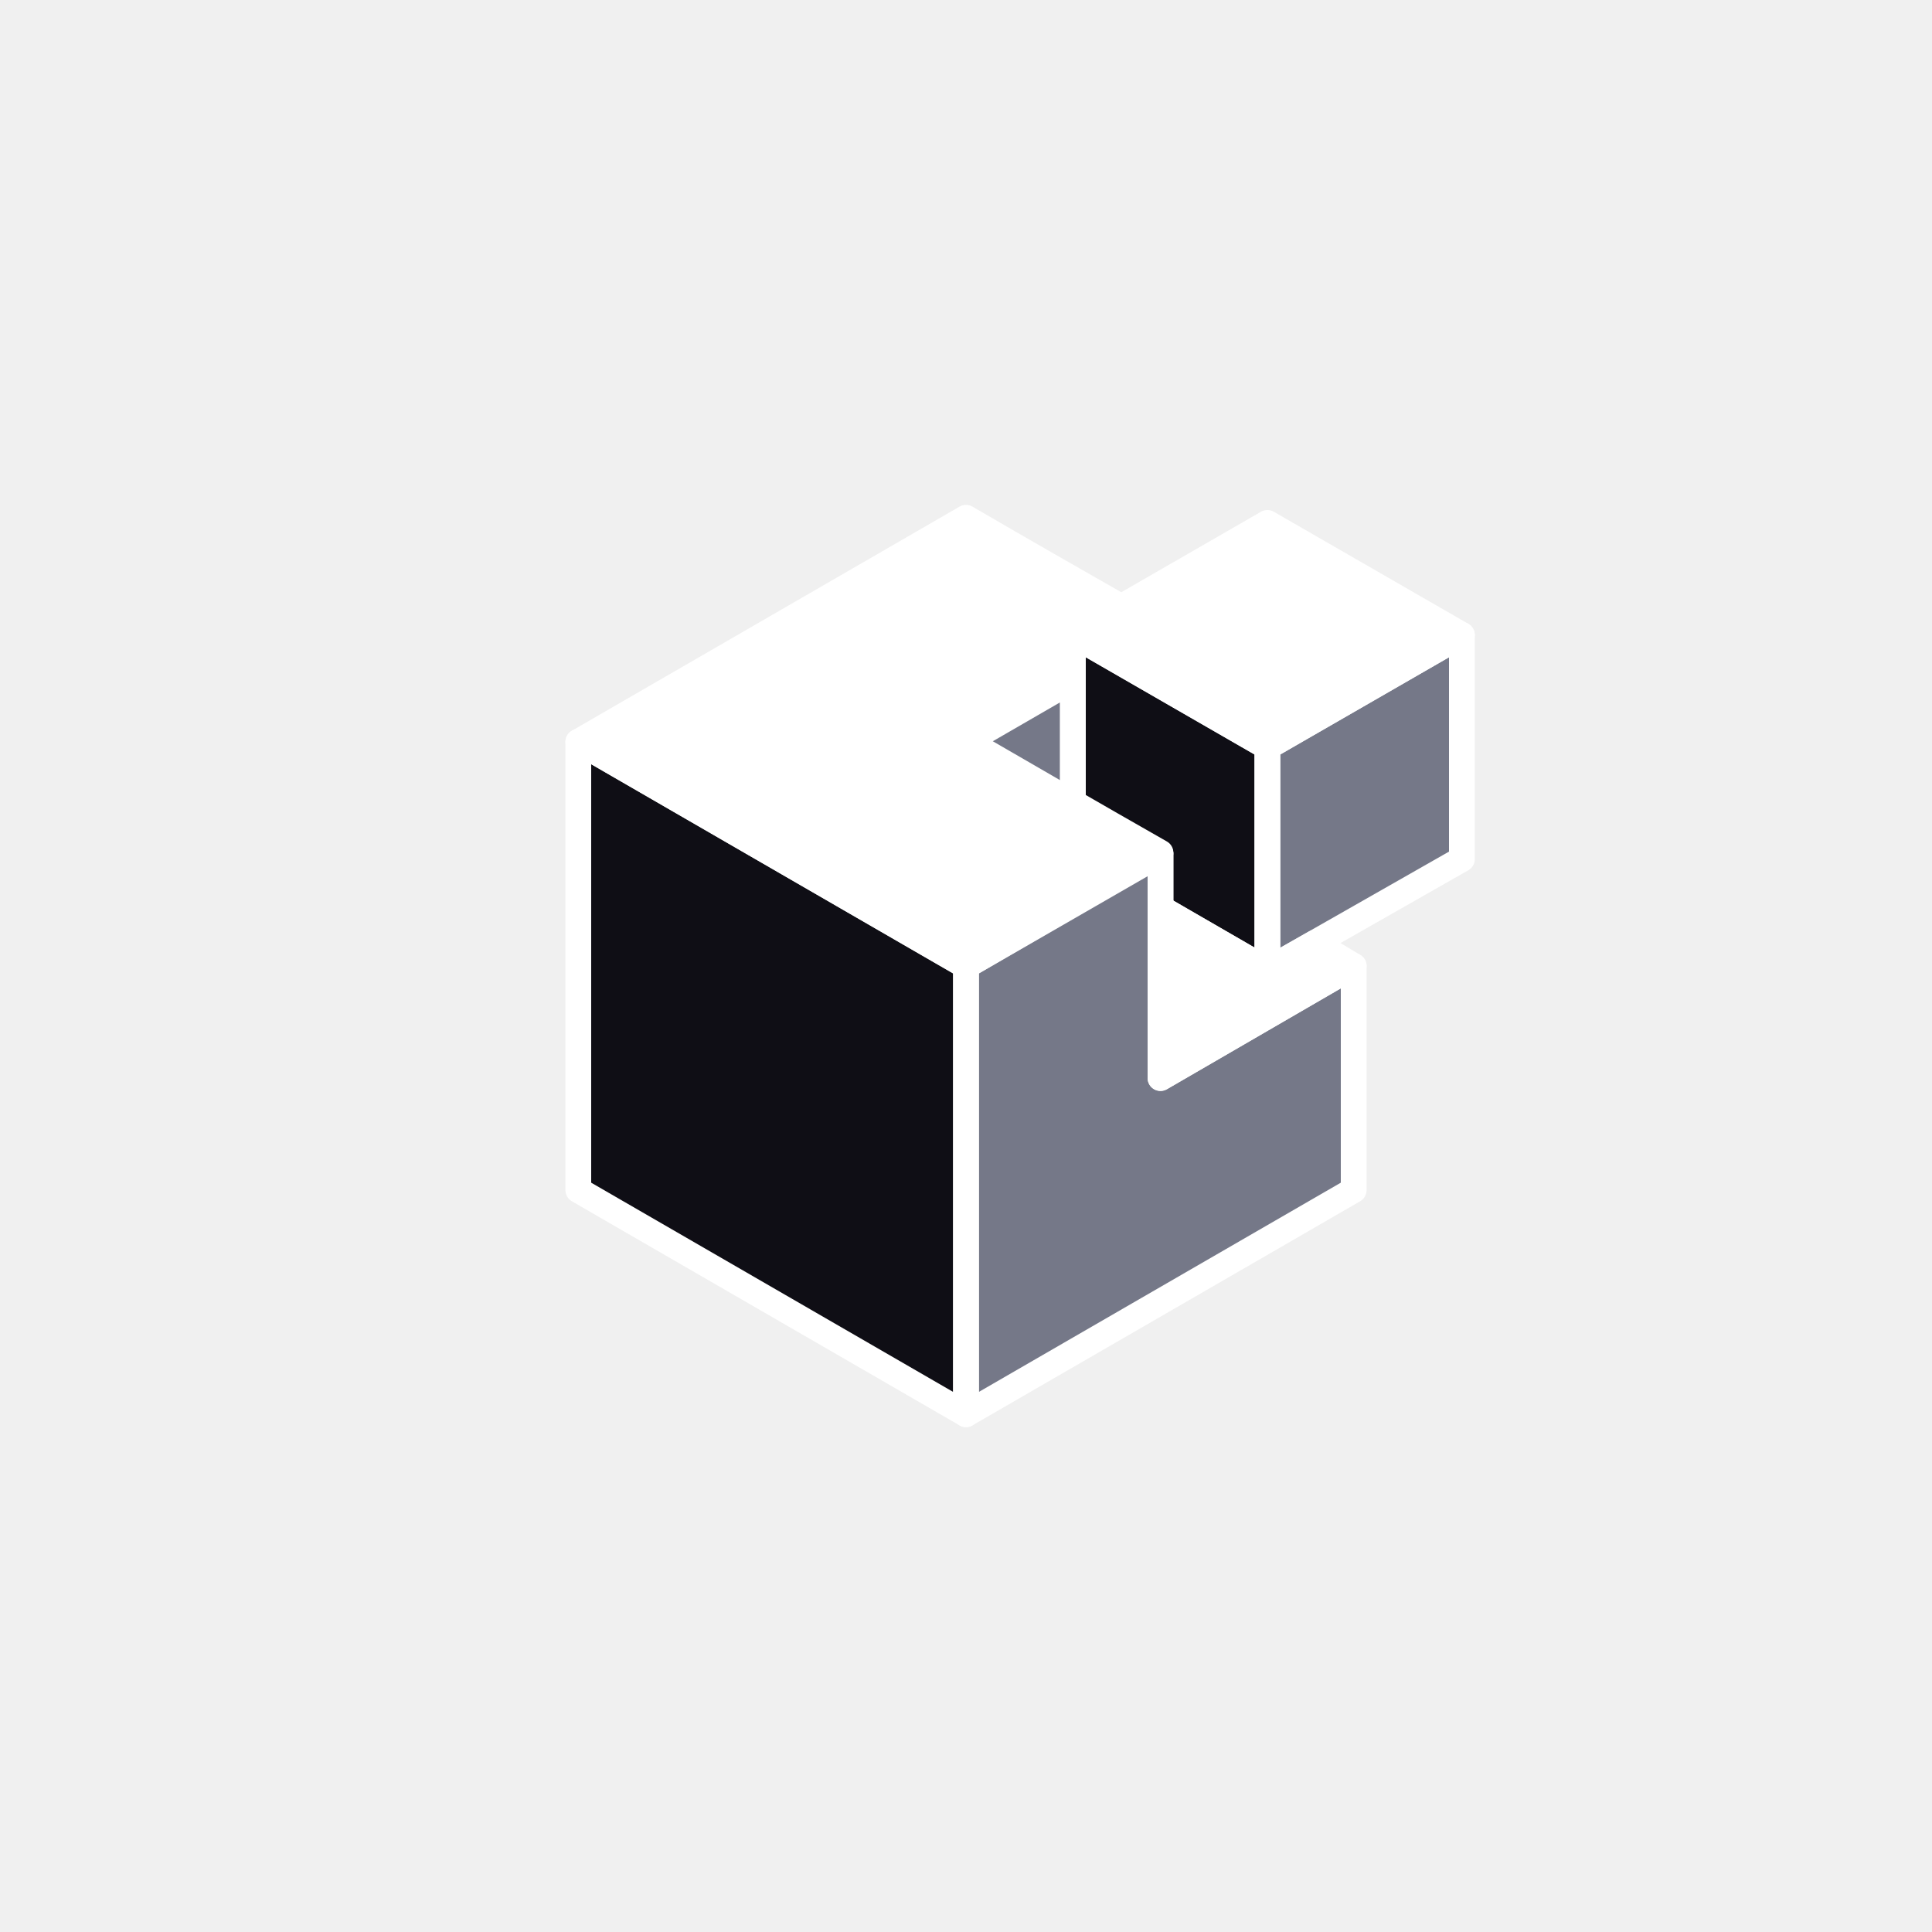
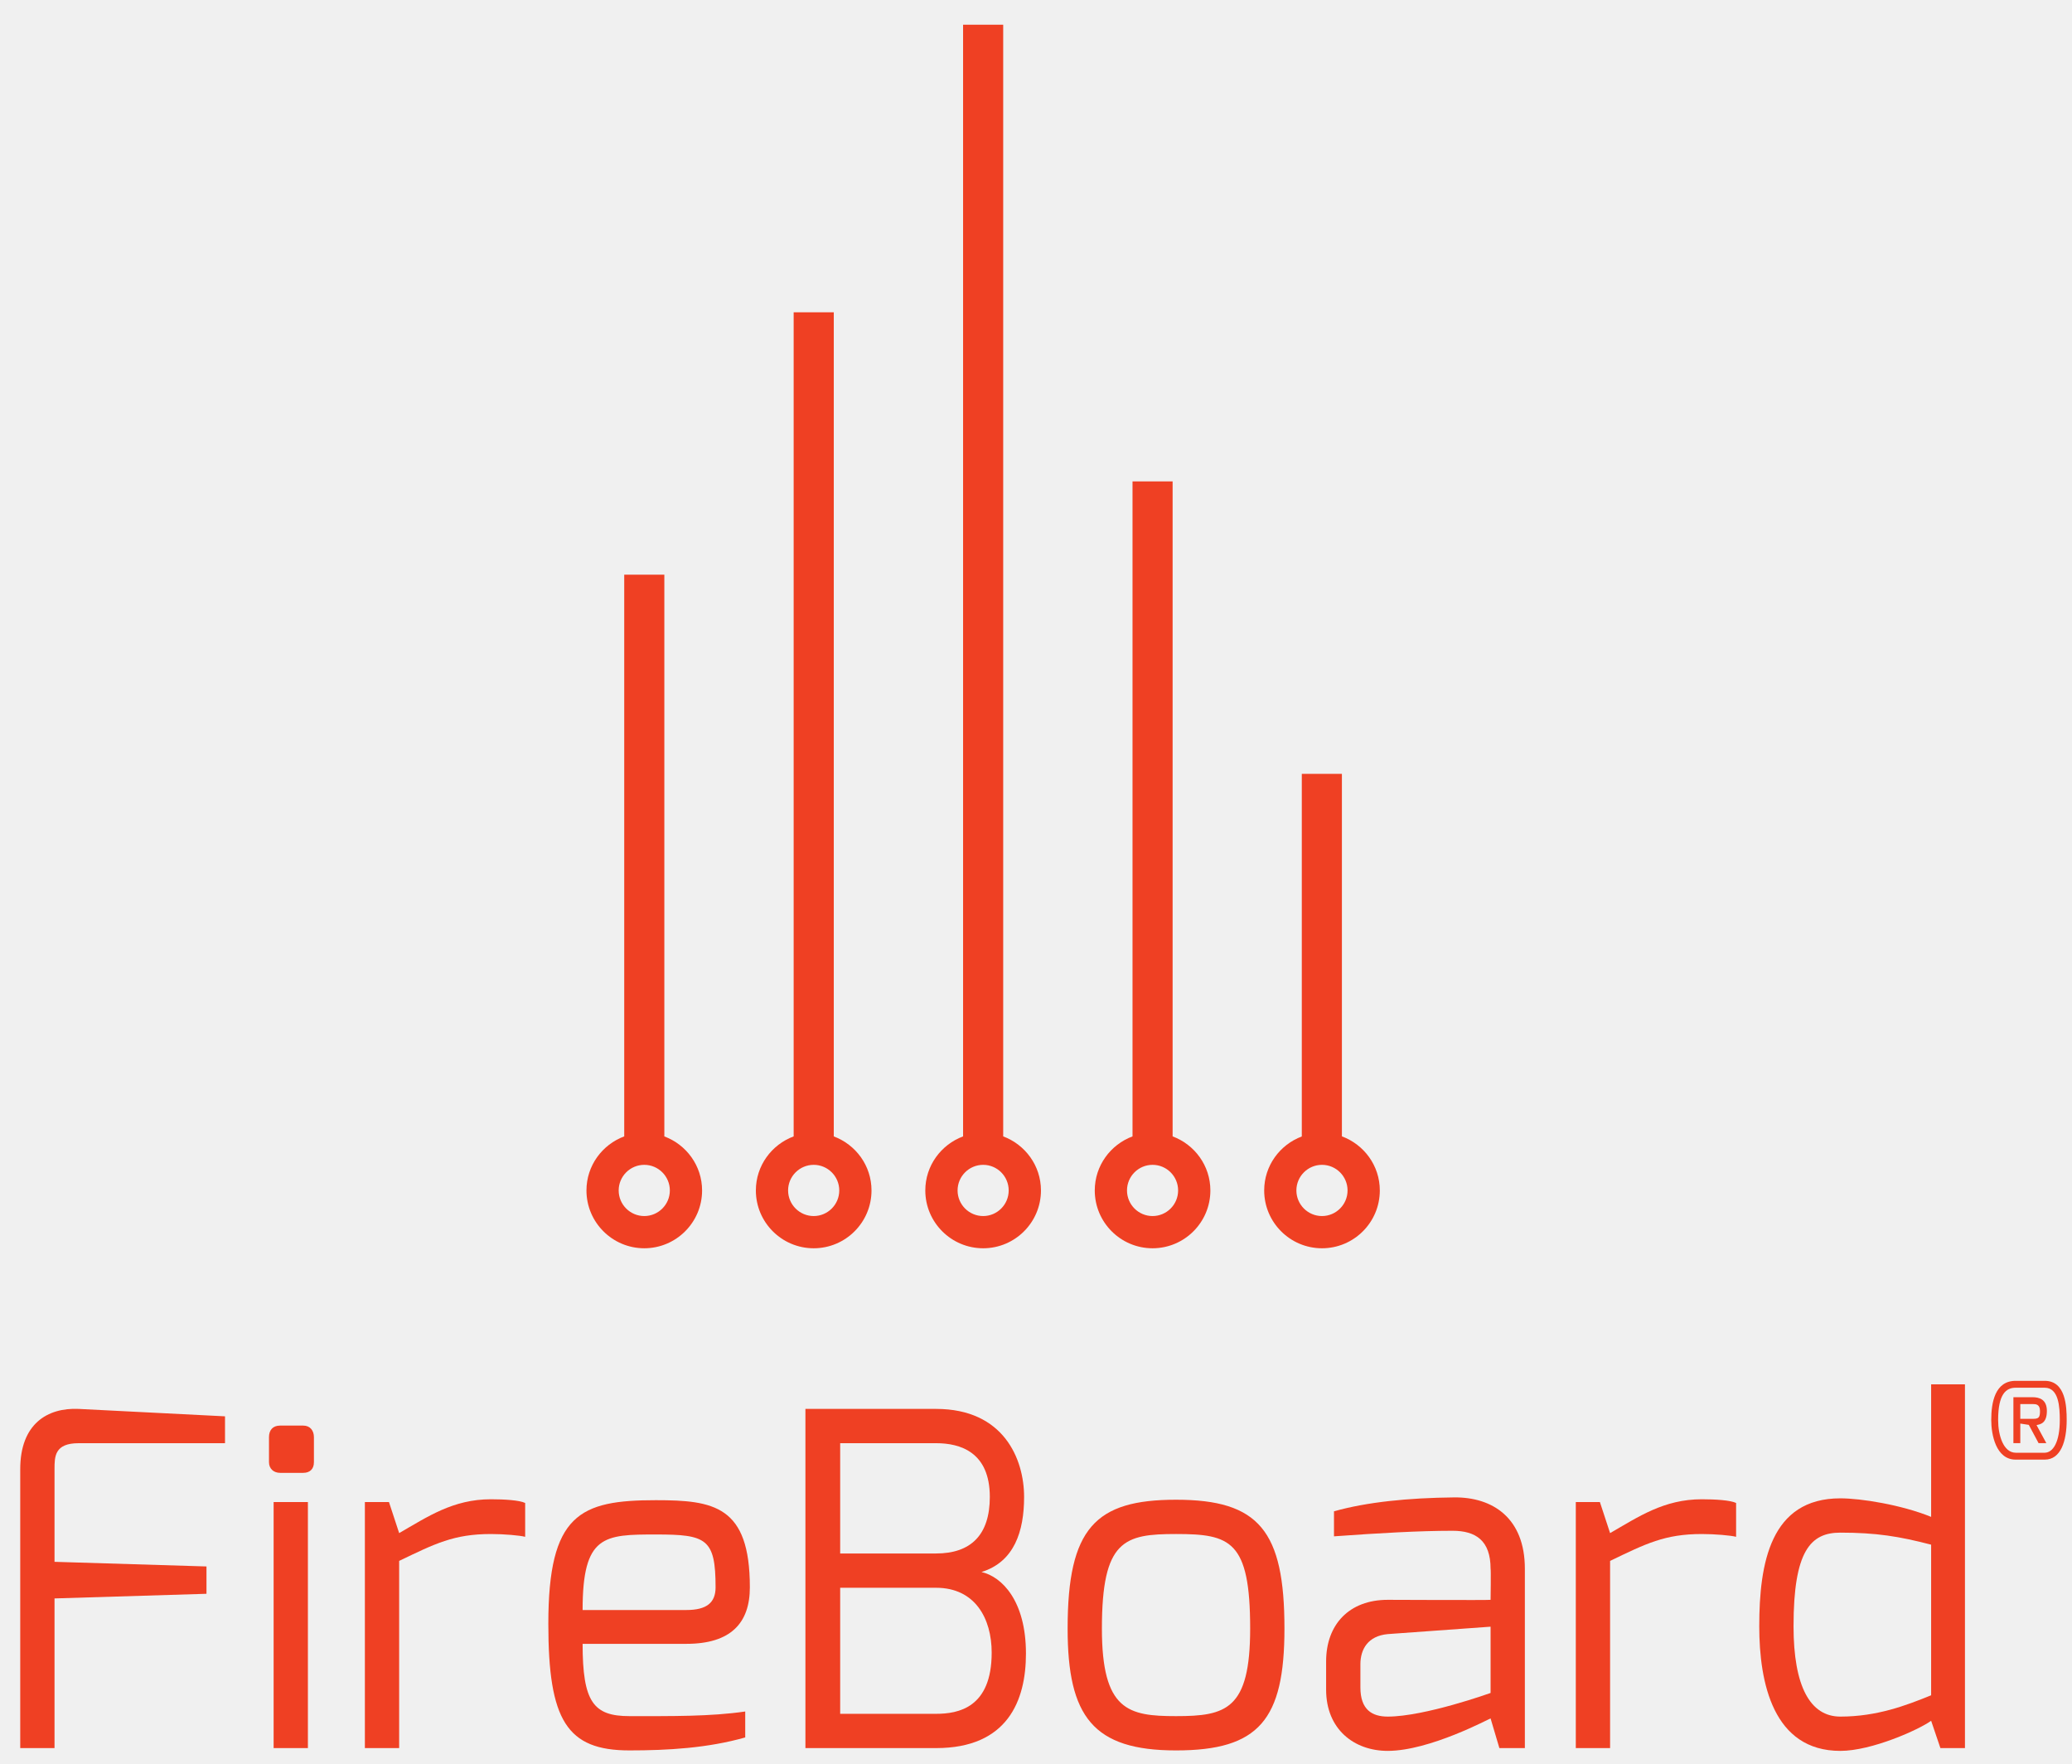
- <svg xmlns="http://www.w3.org/2000/svg" version="1.1" id="Layer_1" x="0px" y="0px" viewBox="0 0 150 150" style="enable-background:new 0 0 150 150;" xml:space="preserve">
-   <style type="text/css">
- 	.st0{fill:#FFFFFF;}
- 	.st1{fill:#757888;}
- 	.st2{fill:#0F0E15;}
- 	.st3{fill:none;stroke:#FFFFFF;stroke-width:2;stroke-linecap:round;stroke-linejoin:round;stroke-miterlimit:10;}
- </style>
+ <svg xmlns="http://www.w3.org/2000/svg" version="1.1" id="Layer_1" x="0px" y="0px" width="312px" height="265.5px" viewBox="0 0 312 265.5" enable-background="new 0 0 312 265.5" xml:space="preserve">
  <g>
-     <g>
-       <polygon class="st0" points="105.1,75 102.1,73.2 98.4,75.3 90.1,70.5 90.1,83.7   " />
-       <polygon class="st1" points="83.3,52.8 83.3,62.4 75,57.6   " />
-       <polygon class="st2" points="44.9,92.4 44.9,57.6 75,75 75,109.8   " />
-       <polygon class="st0" points="83.3,49.3 98.4,40.6 113.5,49.3 98.4,58   " />
-       <polygon class="st2" points="90.1,66.3 83.3,62.4 83.3,49.3 98.4,58 98.4,75.3 90.1,70.5   " />
-       <polygon class="st1" points="113.5,66.7 113.5,49.3 98.4,58 98.4,75.3   " />
-       <path class="st0" d="M44.9,57.6L75,40.2c3.4,2,12,6.9,12,6.9l-3.7,2.1v3.5c0,0-5.2,3-8.3,4.8c5,2.9,10,5.8,15.1,8.7L75,75    L44.9,57.6z" />
-       <polygon class="st1" points="105.1,75 90.1,83.7 90.1,66.3 75,75 75,109.8 105.1,92.4   " />
-     </g>
-     <g>
-       <polygon class="st3" points="105.1,75 102.1,73.2 98.4,75.3 90.1,70.5 90.1,83.7   " />
-       <polygon class="st3" points="83.3,52.8 83.3,62.4 75,57.6   " />
-       <polygon class="st3" points="44.9,92.4 44.9,57.6 75,75 75,109.8   " />
-       <polygon class="st3" points="83.3,49.3 98.4,40.6 113.5,49.3 98.4,58   " />
-       <polygon class="st3" points="90.1,66.3 83.3,62.4 83.3,49.3 98.4,58 98.4,75.3 90.1,70.5   " />
-       <polygon class="st3" points="113.5,66.7 113.5,49.3 98.4,58 98.4,75.3   " />
-       <path class="st3" d="M44.9,57.6L75,40.2c3.4,2,12,6.9,12,6.9l-3.7,2.1v3.5c0,0-5.2,3-8.3,4.8c5,2.9,10,5.8,15.1,8.7L75,75    L44.9,57.6z" />
-       <polygon class="st3" points="105.1,75 90.1,83.7 90.1,66.3 75,75 75,109.8 105.1,92.4   " />
-     </g>
+     <path fill="#EF4023" d="M3.047,221.184c0-6.837,4.116-9.279,8.79-9.069l22.045,1.116v4.046H11.837   c-3.627,0-3.627,2.023-3.627,3.907v13.952l22.882,0.697v4.116l-22.882,0.698v22.533H3.047V221.184z" />
+     <path fill="#EF4023" d="M40.504,216.369c0-1.046,0.558-1.743,1.674-1.743h3.488c1.046,0,1.604,0.767,1.604,1.743v3.768   c0,1.047-0.628,1.604-1.604,1.604h-3.488c-0.977,0-1.674-0.628-1.674-1.604V216.369z M41.202,226.137h5.162v37.044h-5.162V226.137z   " />
+     <path fill="#EF4023" d="M54.943,226.137h3.627l1.535,4.674c4.256-2.441,8.093-5.093,13.813-5.093c2.023,0,4.325,0.14,5.162,0.559   v5.092c-0.837-0.209-3.139-0.418-5.162-0.418c-5.581,0-8.441,1.465-13.813,4.046v28.185h-5.162V226.137z" />
+     <path fill="#EF4023" d="M98.751,225.857c8.72,0,14.162,0.837,14.162,13.115c0,5.372-2.86,8.512-9.558,8.512H87.729   c0,8.72,1.605,10.883,7.046,10.883c6.418,0,12.208,0.069,17.441-0.698v3.907c-5.651,1.604-11.65,1.953-17.441,1.953   c-9.418,0-12.208-4.534-12.208-19.045C82.566,227.95,87.31,225.857,98.751,225.857z M103.355,242.392   c3.07,0,4.396-1.116,4.396-3.419c0-7.325-1.396-7.953-8.93-7.953c-7.883,0-11.093,0.07-11.093,11.372H103.355z" />
+     <path fill="#EF4023" d="M121.28,212.114h19.673c10.185,0,13.255,7.534,13.255,13.255c0,5.162-1.465,9.767-6.418,11.302   c3.07,0.697,6.697,4.325,6.697,12.278c0,7.115-2.79,14.231-13.534,14.231H121.28V212.114z M140.954,233.88   c5.232,0,8.092-2.79,8.092-8.511c0-6.768-4.465-8.093-8.092-8.093h-14.441v16.604H140.954z M140.954,258.019   c3.349,0,8.372-0.907,8.372-9.209c0-5.162-2.512-9.767-8.372-9.767h-14.441v18.976H140.954z" />
+     <path fill="#EF4023" d="M177.086,225.788c12.488,0,16.325,4.674,16.325,19.394c0,13.743-3.837,18.348-16.325,18.348   c-12.487,0-16.324-5.093-16.324-18.348C160.762,230.043,164.947,225.788,177.086,225.788z M177.086,258.367   c7.535,0,11.162-0.977,11.162-13.186c0-13.255-3-14.231-11.162-14.231c-7.813,0-11.162,0.907-11.162,14.231   C165.924,257.53,169.9,258.367,177.086,258.367z" />
+     <path fill="#EF4023" d="M199.686,250.135c0-5.581,3.487-9.278,9.278-9.278c0,0,15.487,0.069,15.487,0c0,0,0.069-4.604,0-4.674   c0-4.256-2.232-5.721-5.721-5.721c-5.023,0-11.093,0.349-17.859,0.837v-3.768c4.953-1.395,11.162-2.022,18.068-2.093   c5.791-0.069,10.674,3.07,10.674,10.744v26.998h-3.837l-1.325-4.465c-0.14,0-9.139,4.884-15.487,4.884   c-5.093,0-9.278-3.279-9.278-9.209V250.135z M208.964,258.437c5.581,0,15.487-3.558,15.487-3.558v-9.977l-15.487,1.116   c-3,0.279-4.116,2.303-4.116,4.535v3.488C204.848,257.391,206.592,258.437,208.964,258.437z" />
+     <path fill="#EF4023" d="M237.283,226.137h3.628l1.535,4.674c4.255-2.441,8.092-5.093,13.812-5.093c2.023,0,4.325,0.14,5.163,0.559   v5.092c-0.838-0.209-3.14-0.418-5.163-0.418c-5.581,0-8.441,1.465-13.812,4.046v28.185h-5.163V226.137z" />
+     <path fill="#EF4023" d="M277.115,225.578c3.14,0,9.209,0.977,13.674,2.791v-19.952h5.093v54.764h-3.697l-1.396-4.116   c-1.813,1.325-8.93,4.535-13.674,4.535c-10.115,0-12.208-10.256-12.208-18.767C264.907,235.345,266.581,225.578,277.115,225.578z    M277.115,258.437c5.512,0,9.907-1.674,13.674-3.209v-22.673c-4.813-1.256-8.302-1.813-13.674-1.813   c-4.465,0-7.046,2.721-7.046,14.092C270.069,253.902,272.581,258.437,277.115,258.437z" />
+   </g>
+   <g>
+     <path fill="#EF4023" d="M100.035,171.091V86.521h-6.039v84.564c-3.313,1.237-5.688,4.403-5.688,8.14   c0,4.803,3.908,8.705,8.708,8.705c4.799,0,8.704-3.902,8.704-8.705C105.719,175.489,103.344,172.323,100.035,171.091z    M97.015,183.079c-2.125,0-3.854-1.731-3.854-3.854c0-2.125,1.728-3.856,3.854-3.856c2.122,0,3.85,1.731,3.85,3.856   C100.865,181.348,99.137,183.079,97.015,183.079z" />
+     <path fill="#EF4023" d="M125.55,171.091V47.02h-6.042v124.066c-3.313,1.237-5.691,4.403-5.691,8.14c0,4.803,3.906,8.705,8.71,8.705   c4.802,0,8.704-3.902,8.704-8.705C131.231,175.489,128.858,172.323,125.55,171.091z M122.527,183.079   c-2.128,0-3.856-1.731-3.856-3.854c0-2.125,1.728-3.856,3.856-3.856c2.122,0,3.848,1.731,3.848,3.856   C126.375,181.348,124.649,183.079,122.527,183.079z" />
+     <path fill="#EF4023" d="M151.06,171.086V3.717h-6.04v167.369c-3.312,1.237-5.689,4.403-5.689,8.14c0,4.803,3.908,8.705,8.713,8.705   c4.799,0,8.703-3.902,8.703-8.705C156.746,175.489,154.368,172.323,151.06,171.086z M148.043,183.079   c-2.125,0-3.851-1.731-3.851-3.854c0-2.125,1.726-3.856,3.851-3.856c2.123,0,3.845,1.731,3.845,3.856   C151.888,181.348,150.166,183.079,148.043,183.079z" />
+     <path fill="#EF4023" d="M176.572,171.086V72.474h-6.038v98.612c-3.309,1.237-5.686,4.403-5.686,8.14   c0,4.803,3.903,8.705,8.702,8.705c4.803,0,8.707-3.902,8.707-8.705C182.258,175.489,179.885,172.323,176.572,171.086z    M173.551,183.079c-2.122,0-3.849-1.731-3.849-3.854c0-2.125,1.727-3.856,3.849-3.856c2.127,0,3.849,1.731,3.849,3.856   C177.399,181.348,175.678,183.079,173.551,183.079z" />
+     <path fill="#EF4023" d="M202.063,171.081v-54.58h-6.04v54.597c-3.297,1.234-5.663,4.398-5.663,8.128   c0,4.803,3.904,8.705,8.703,8.705c4.805,0,8.709-3.902,8.709-8.705C207.772,175.482,205.384,172.313,202.063,171.081z    M199.063,183.079c-2.122,0-3.854-1.731-3.854-3.854c0-2.125,1.731-3.856,3.854-3.856s3.851,1.731,3.851,3.856   C202.914,181.348,201.186,183.079,199.063,183.079z" />
+   </g>
+   <g>
+     <path fill="#EF4023" d="M303.517,207.888h4.376c3.176,0,3.306,3.89,3.306,5.899c0,3.127-0.859,5.963-3.306,5.963h-4.376   c-2.981,0-3.678-3.792-3.678-5.963C299.839,211.146,300.405,207.888,303.517,207.888z M303.517,218.713h4.376   c1.264-0.017,2.269-1.62,2.269-4.926c0-1.945-0.146-4.862-2.269-4.862h-4.376c-1.441,0-2.641,0.94-2.641,4.862   C300.876,216.104,301.67,218.696,303.517,218.713z M303.177,210.352h2.868c1.069,0,2.172,0.356,2.172,2.074   c0,1.879-1.005,2.009-1.556,2.122l1.475,2.723h-1.167l-1.475-2.755l-1.28-0.194v2.949h-1.037V210.352z M306.143,213.608   c0.842,0,1.037-0.211,1.037-1.167c0-1.021-0.616-1.053-1.037-1.053h-1.929v2.22H306.143z" />
  </g>
</svg>
